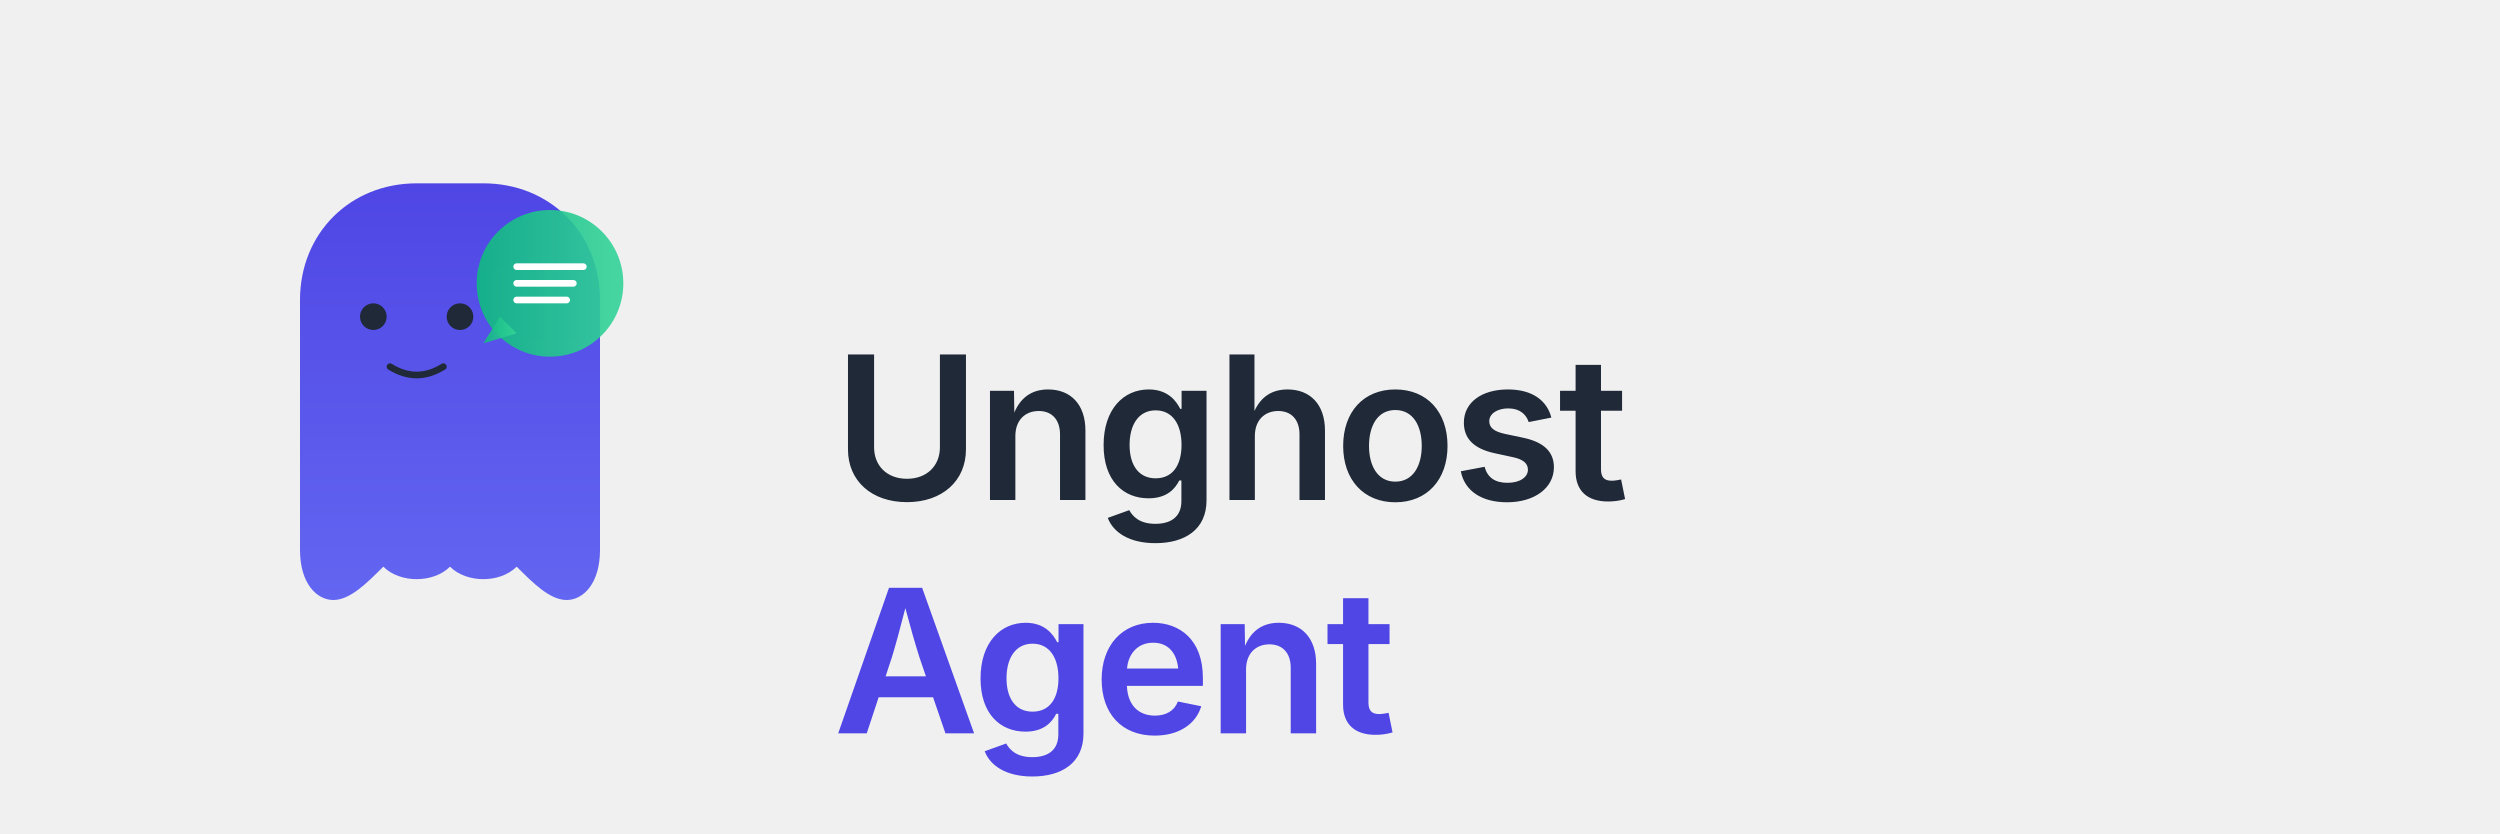
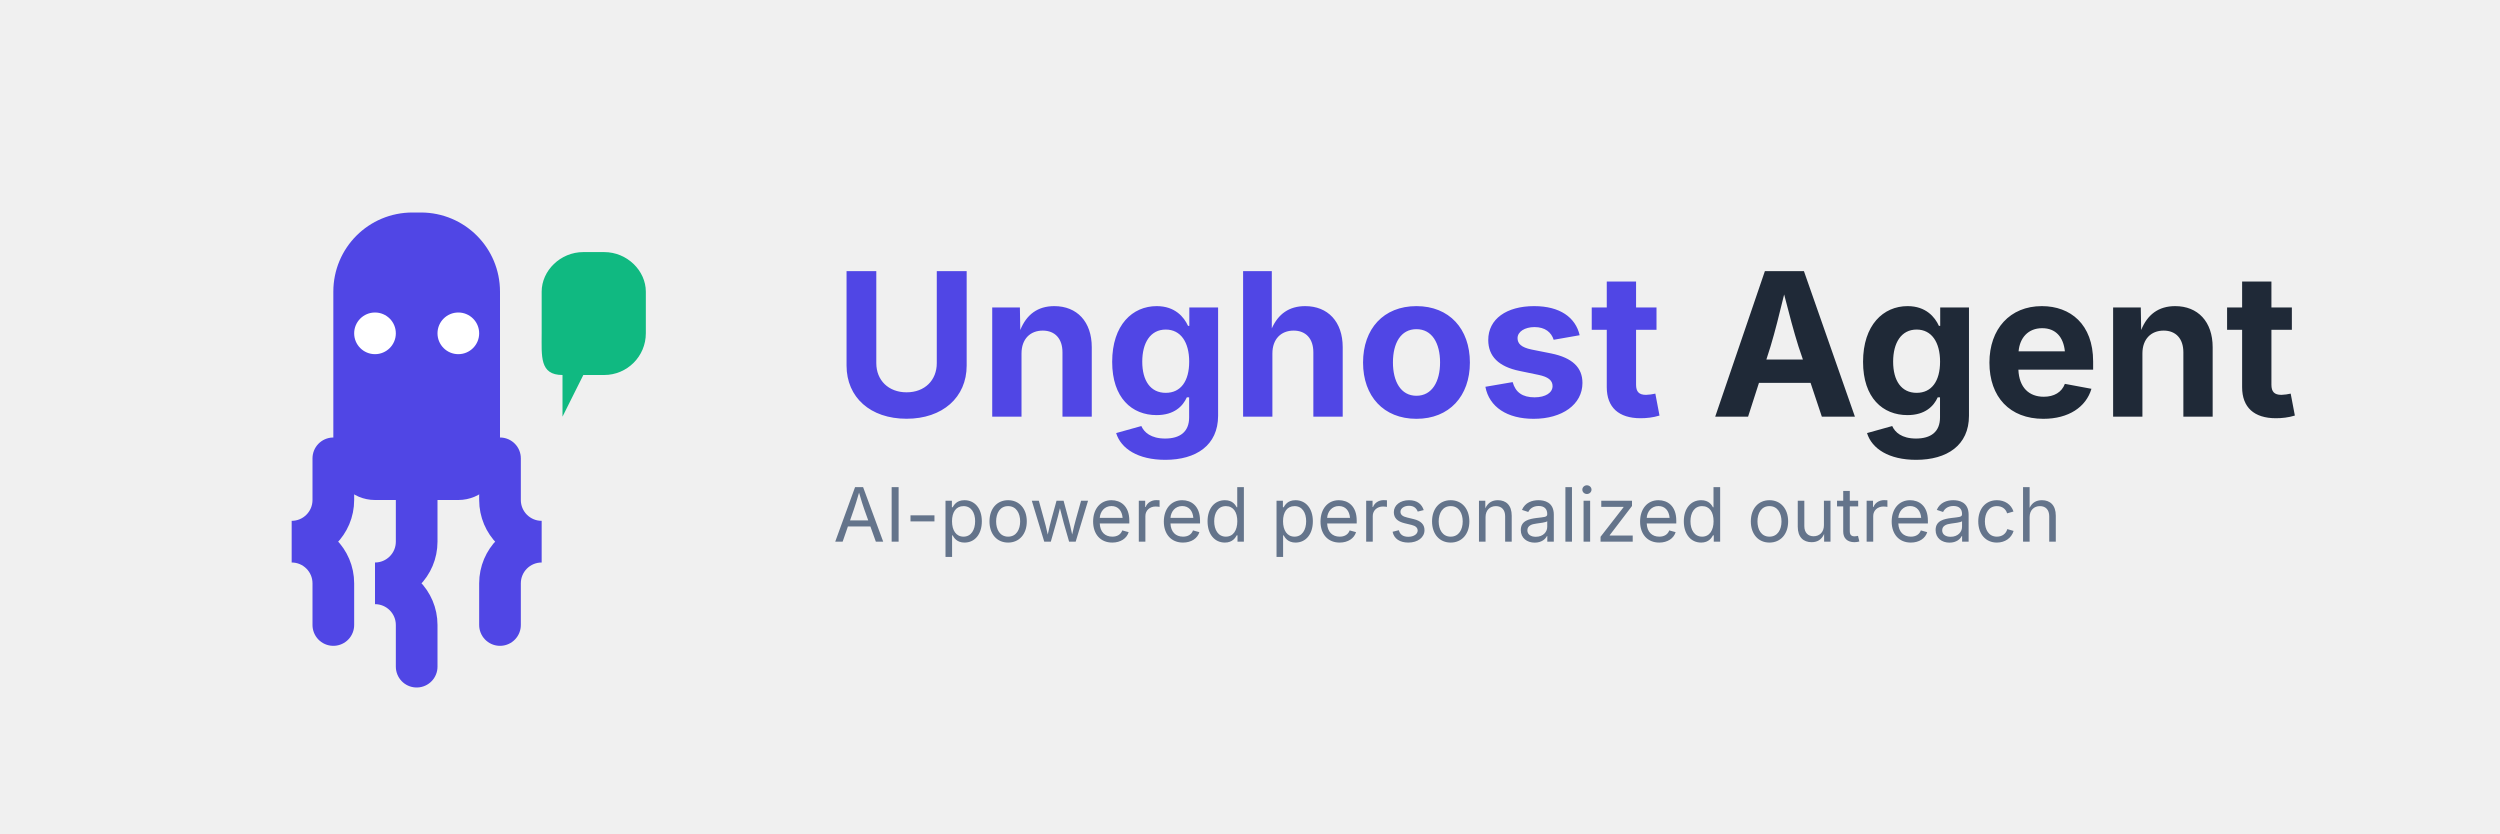
- <svg xmlns="http://www.w3.org/2000/svg" width="600" height="200" viewBox="0 0 600 200">
-   <defs>
-     <linearGradient id="ghostGradientHorz" x1="0%" y1="0%" x2="0%" y2="100%">
-       <stop offset="0%" style="stop-color:#4F46E5;stop-opacity:1" />
-       <stop offset="100%" style="stop-color:#6366F1;stop-opacity:1" />
-     </linearGradient>
-     <linearGradient id="messageGradientHorz" x1="0%" y1="0%" x2="100%" y2="0%">
-       <stop offset="0%" style="stop-color:#10B981;stop-opacity:1" />
-       <stop offset="100%" style="stop-color:#34D399;stop-opacity:1" />
-     </linearGradient>
-   </defs>
-   <g transform="translate(20, 20) scale(0.8)">
-     <path d="M100 30 C80 30 65 45 65 65 L65 140 C65 150 70 155 75 155 C80 155 85 150 90 145 C95 150 105 150 110 145 C115 150 125 150 130 145 C135 150 140 155 145 155 C150 155 155 150 155 140 L155 65 C155 45 140 30 120 30 Z" fill="url(#ghostGradientHorz)" />
-     <circle cx="87" cy="70" r="4" fill="#1F2937" />
-     <circle cx="113" cy="70" r="4" fill="#1F2937" />
-     <path d="M92 85 Q100 90 108 85" stroke="#1F2937" stroke-width="2" fill="none" stroke-linecap="round" />
-     <circle cx="140" cy="60" r="22" fill="url(#messageGradientHorz)" opacity="0.9" />
-     <line x1="130" y1="55" x2="150" y2="55" stroke="white" stroke-width="2" stroke-linecap="round" />
-     <line x1="130" y1="60" x2="147" y2="60" stroke="white" stroke-width="2" stroke-linecap="round" />
-     <line x1="130" y1="65" x2="145" y2="65" stroke="white" stroke-width="2" stroke-linecap="round" />
-     <path d="M125 70 L120 78 L130 75 Z" fill="url(#messageGradientHorz)" opacity="0.9" />
+ <svg xmlns="http://www.w3.org/2000/svg" width="600" height="200" viewBox="0 0 600 200" fill="none">
+   <g transform="translate(50, 50) scale(0.5)">
+     <path d="M140 40C140 18.954 123.046 2 102 2H98C76.954 2 60 18.954 60 40V120C60 131.046 68.954 140 80 140H120C131.046 140 140 131.046 140 120V40Z" fill="#5046E5" />
+     <path d="M60 120V140C60 151.046 51.046 160 40 160C51.046 160 60 168.954 60 180V200" stroke="#5046E5" stroke-width="20" stroke-linecap="round" />
+     <path d="M100 140V160C100 171.046 91.046 180 80 180C91.046 180 100 188.954 100 200V220" stroke="#5046E5" stroke-width="20" stroke-linecap="round" />
+     <path d="M140 120V140C140 151.046 148.954 160 160 160C148.954 160 140 168.954 140 180V200" stroke="#5046E5" stroke-width="20" stroke-linecap="round" />
+     <circle cx="80" cy="60" r="10" fill="white" />
+     <circle cx="120" cy="60" r="10" fill="white" />
+     <path d="M160 40C160 29.954 168.954 21 180 21H190C201.046 21 210 29.954 210 40V60C210 71.046 201.046 80 190 80H180L170 100L170 80C158.954 80 160 71.046 160 60V40Z" fill="#10B981" />
  </g>
-   <text x="200" y="120" font-family="Inter, -apple-system, BlinkMacSystemFont, 'Segoe UI', Roboto, sans-serif" font-size="48" font-weight="600" fill="#1F2937" letter-spacing="-0.02em">
-     <tspan>Unghost</tspan>
-     <tspan x="200" dy="56" fill="#4F46E5">Agent</tspan>
+   <text x="200" y="100" font-family="Inter, sans-serif" font-weight="700" font-size="48" fill="#1F2937">
+     <tspan fill="#5046E5">Unghost</tspan> Agent
+   </text>
+   <text x="200" y="130" font-family="Inter, sans-serif" font-weight="400" font-size="18" fill="#64748B">
+     AI-powered personalized outreach
  </text>
</svg>
